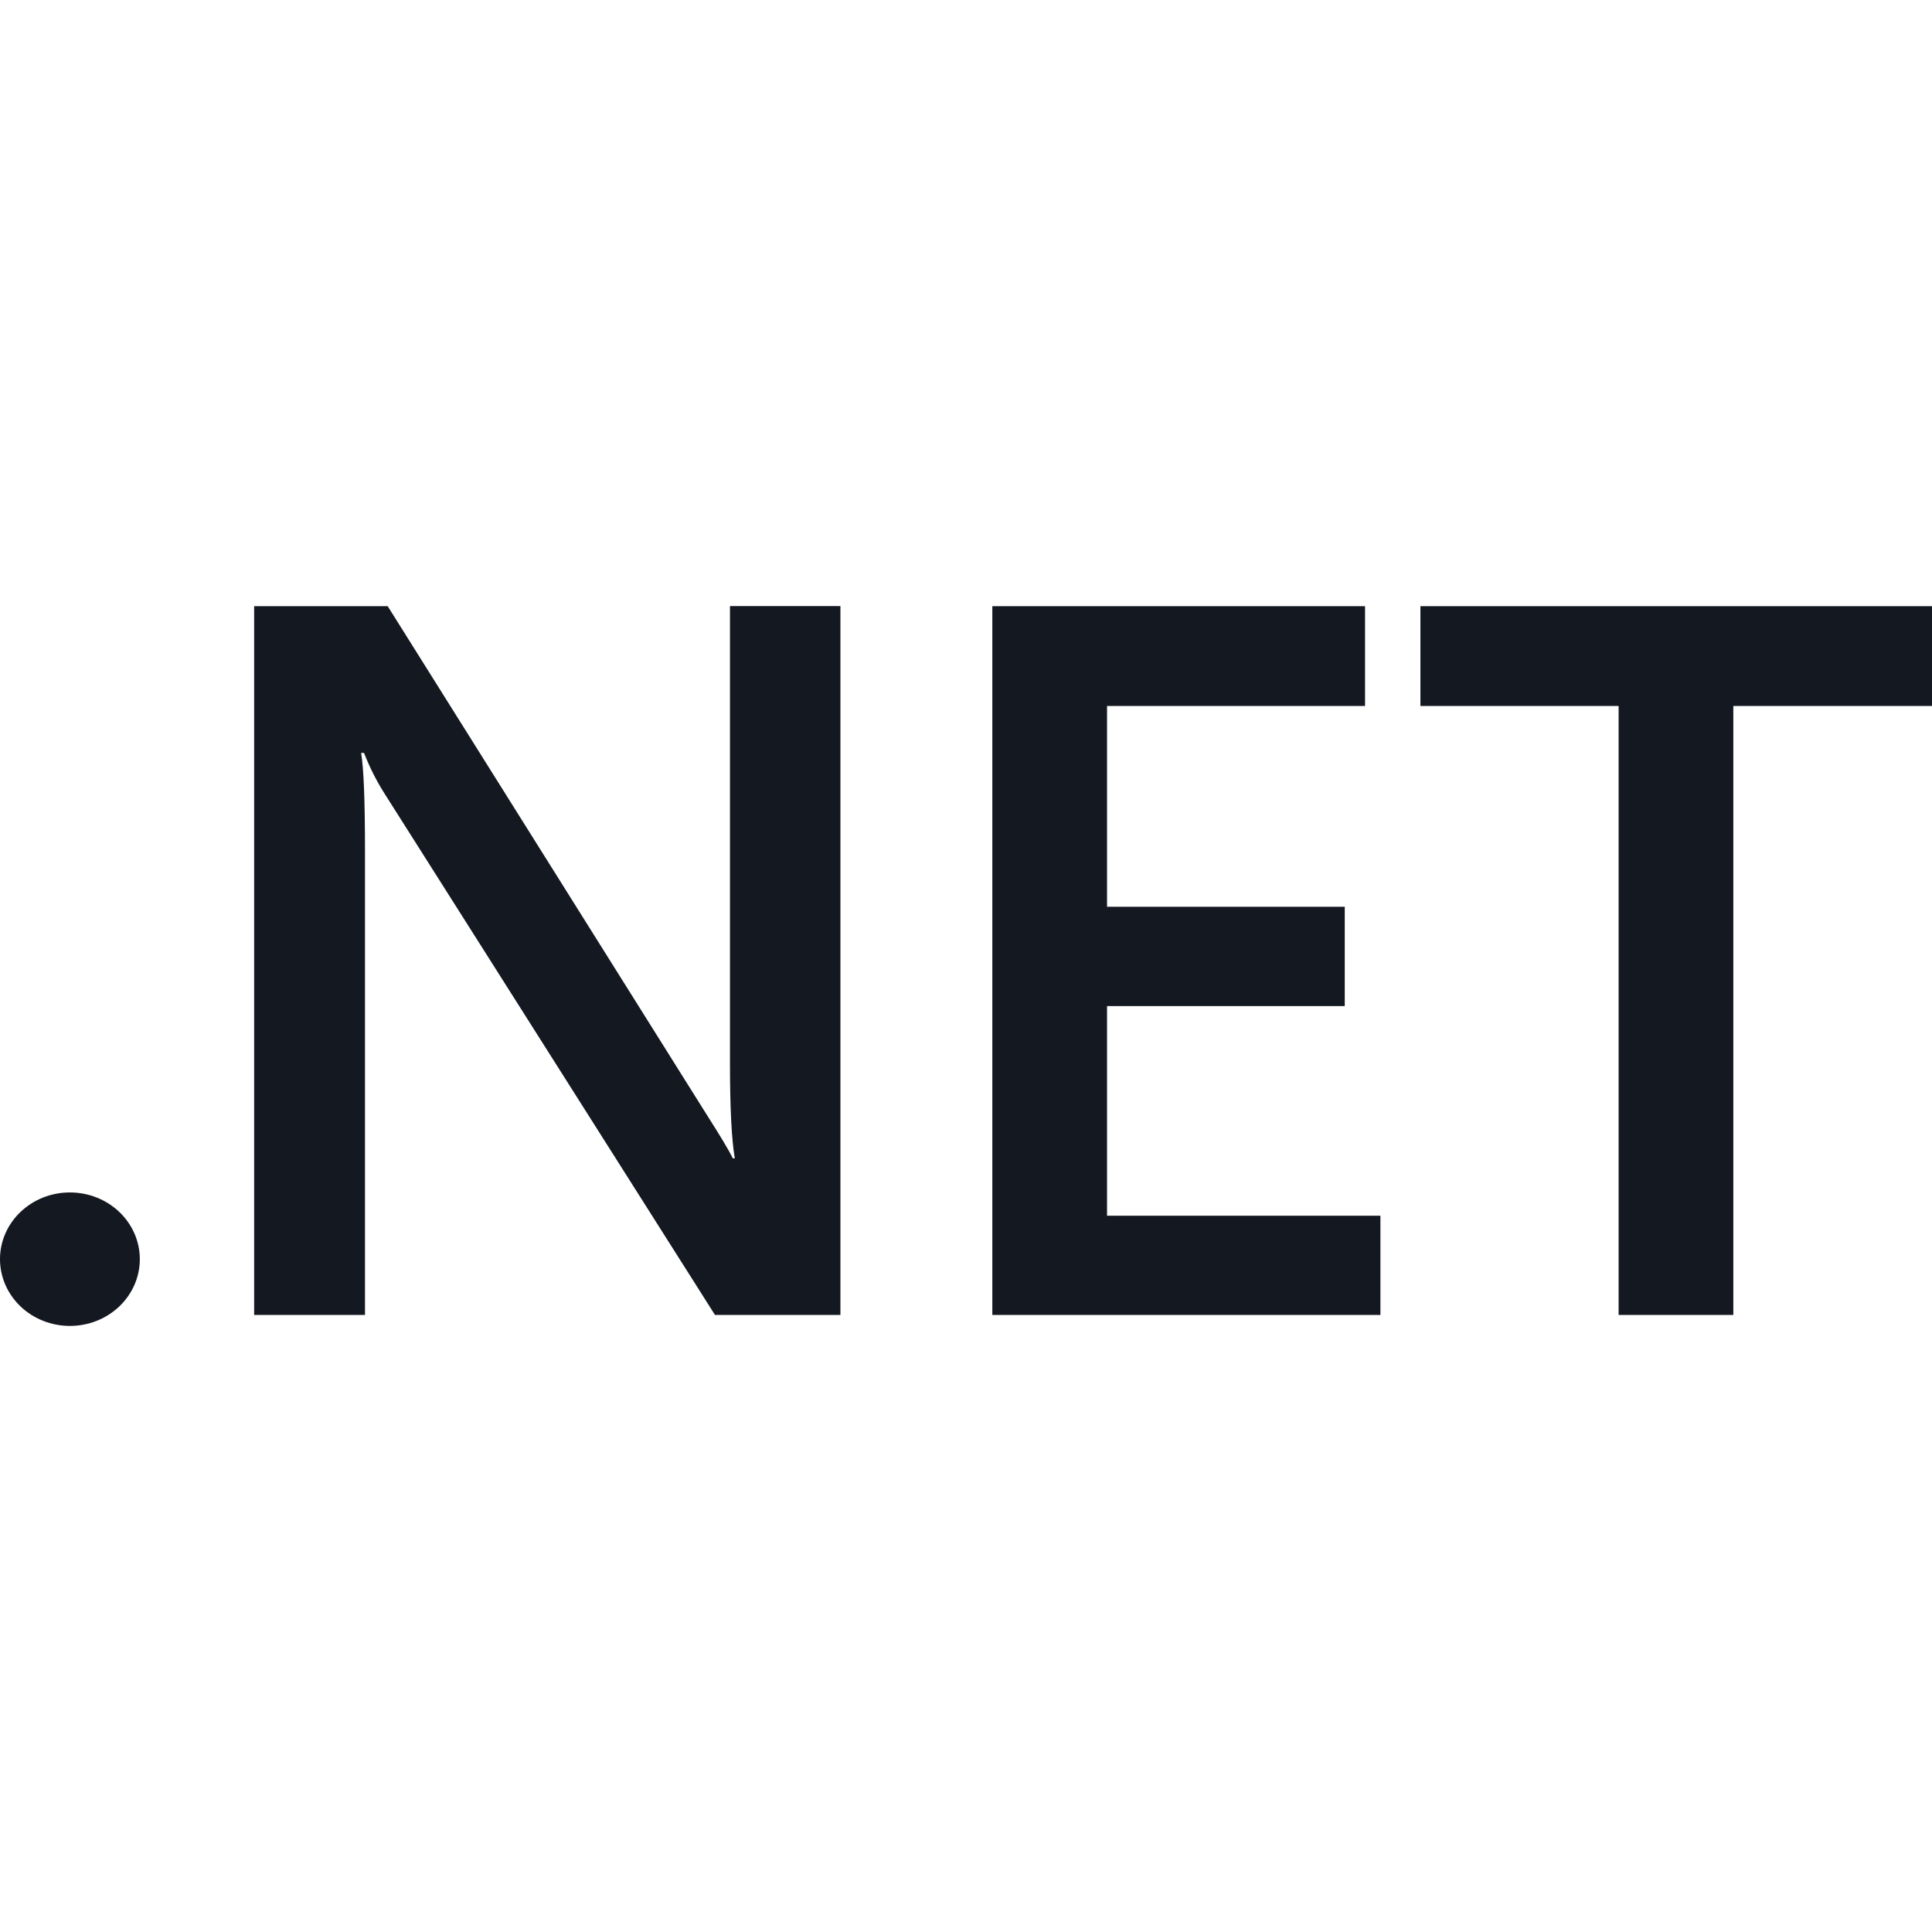
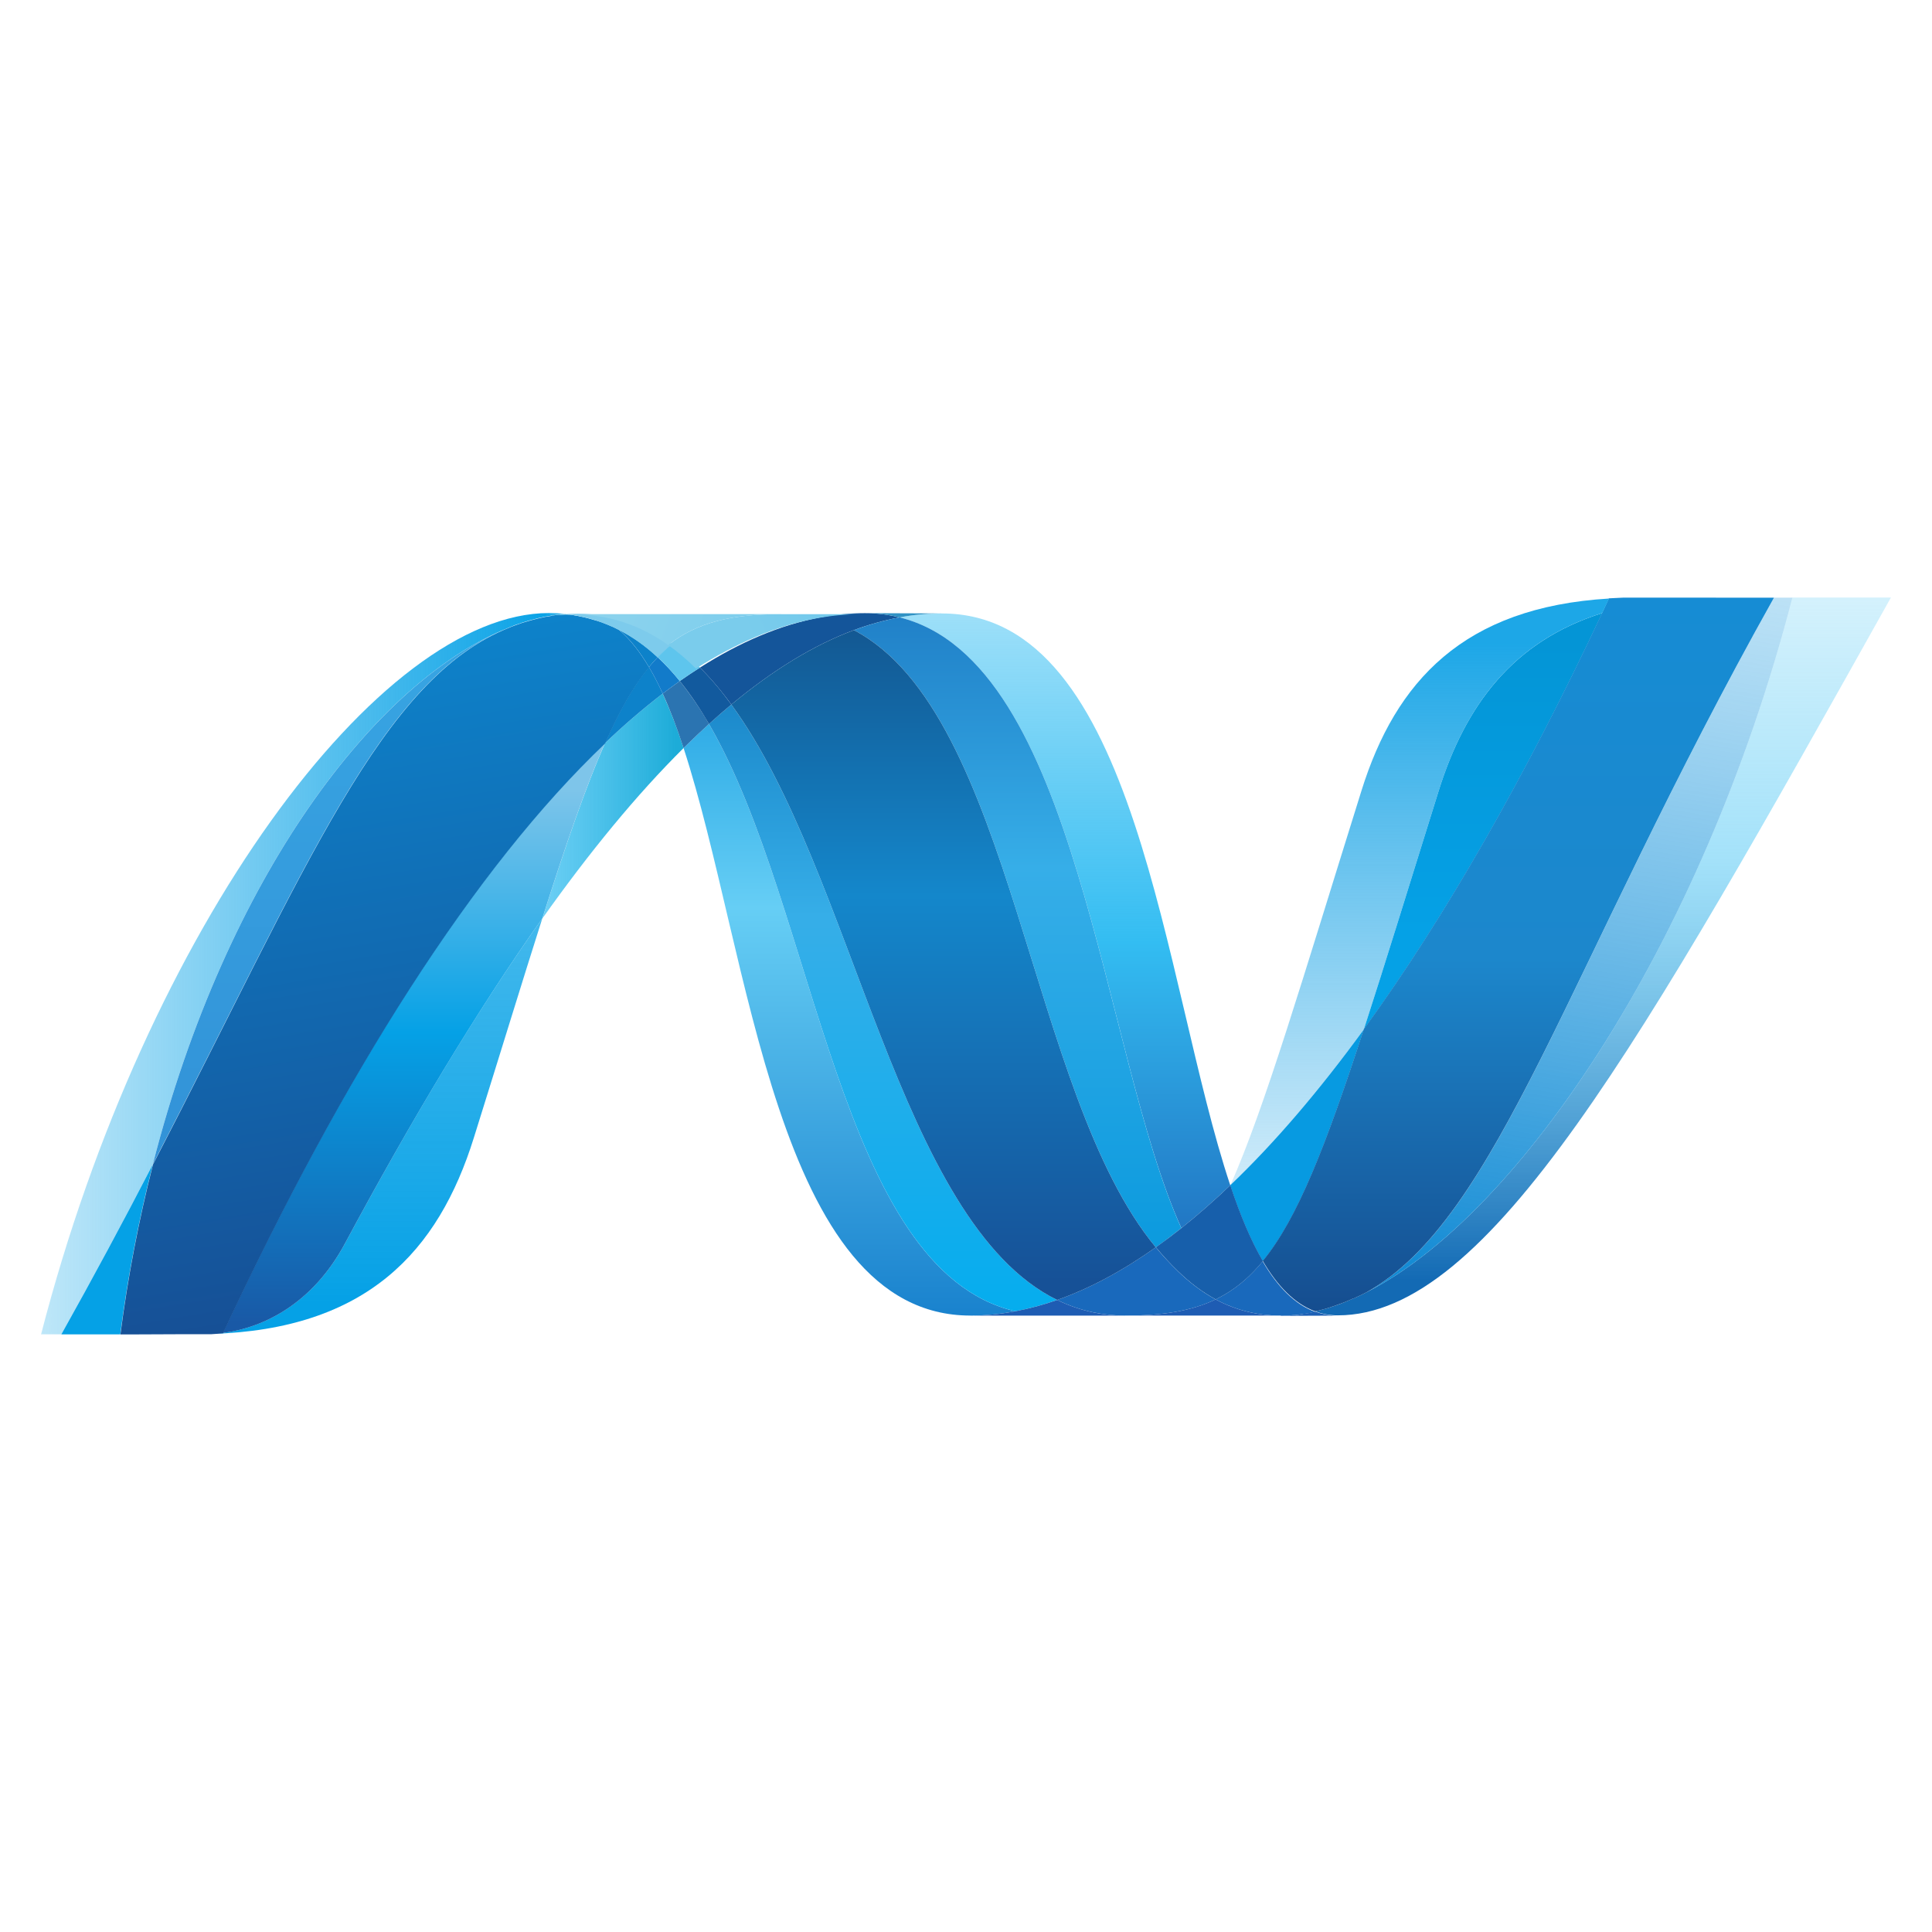
- <svg xmlns="http://www.w3.org/2000/svg" viewBox="0 0 24 24">
-   <path fill="#141820" d="M24 8.77h-2.468v7.565h-1.425V8.77h-2.462V7.53H24zm-6.852 7.565h-4.821V7.53h4.63v1.24h-3.205v2.494h2.953v1.234h-2.953v2.604h3.396zm-6.708 0H8.882L4.78 9.863a2.896 2.896 0 0 1-.258-.51h-.036c.032.189.048.592.048 1.21v5.772H3.157V7.53h1.659l3.965 6.32c.167.261.275.442.323.54h.024c-.04-.233-.06-.629-.06-1.185V7.529h1.372zm-8.703-.693a.868.829 0 0 1-.869.829.868.829 0 0 1-.868-.83.868.829 0 0 1 .868-.828.868.829 0 0 1 .869.829Z" />
+ <svg xmlns="http://www.w3.org/2000/svg" viewBox="0 0 128 128">
+   <linearGradient id="dot-net-original-a" gradientUnits="userSpaceOnUse" x1="61.631" y1="563.347" x2="62.022" y2="563.347" gradientTransform="matrix(0 149.735 149.735 0 -84296.266 -9188.014)">
+     <stop offset="0" stop-color="#0994DC" />
+     <stop offset=".35" stop-color="#66CEF5" />
+     <stop offset=".35" stop-color="#66CEF5" />
+     <stop offset=".846" stop-color="#127BCA" />
+     <stop offset=".846" stop-color="#127BCA" />
+     <stop offset="1" stop-color="#127BCA" />
+   </linearGradient>
+   <path fill="url(#dot-net-original-a)" d="M45.288 49.559c4.417 13.507 6.09 37.601 19.006 37.601.982 0 1.977-.096 2.974-.286-11.74-2.737-13.132-26.569-20.297-38.912a61.601 61.601 0 00-1.683 1.597" />
+   <linearGradient id="dot-net-original-b" gradientUnits="userSpaceOnUse" x1="61.705" y1="563.34" x2="62.095" y2="563.34" gradientTransform="matrix(0 153.551 153.551 0 -86442.719 -9435.969)">
+     <stop offset="0" stop-color="#0E76BC" />
+     <stop offset=".36" stop-color="#36AEE8" />
+     <stop offset=".36" stop-color="#36AEE8" />
+     <stop offset=".846" stop-color="#00ADEF" />
+     <stop offset=".846" stop-color="#00ADEF" />
+     <stop offset="1" stop-color="#00ADEF" />
+   </linearGradient>
+   <path fill="url(#dot-net-original-b)" d="M46.971 47.962c7.165 12.342 8.557 36.174 20.297 38.912a18.621 18.621 0 002.773-.749C59.502 80.961 56.59 57.819 48.453 46.678c-.492.41-.987.839-1.482 1.284" />
+   <path fill="#14559A" d="M57.294 40.623c-.98 0-1.977.096-2.977.286-2.612.493-5.268 1.618-7.944 3.321.73.722 1.427 1.547 2.081 2.448 2.723-2.259 5.427-3.928 8.12-4.932a18.177 18.177 0 013.029-.842 9.393 9.393 0 00-2.309-.281" />
+   <linearGradient id="dot-net-original-c" gradientUnits="userSpaceOnUse" x1="67.486" y1="564.985" x2="67.876" y2="564.985" gradientTransform="matrix(0 -122.178 -122.178 0 69099.289 8331.043)">
+     <stop offset="0" stop-color="#1C63B7" />
+     <stop offset=".5" stop-color="#33BDF2" />
+     <stop offset="1" stop-color="#33BDF2" stop-opacity=".42" />
+   </linearGradient>
+   <path fill="url(#dot-net-original-c)" d="M78.268 81.366a47.16 47.16 0 003.24-2.84c-4.488-13.443-6.095-37.883-19.101-37.883-.93 0-1.868.087-2.804.26C71.45 43.85 72.968 69.625 78.268 81.366" />
+   <path fill="#3092C4" d="M59.604 40.904a9.355 9.355 0 00-2.311-.282l5.114.019c-.929 0-1.867.086-2.803.263" />
+   <path fill="#1969BC" d="M78.04 84.221a19.441 19.441 0 01-1.466-1.584c-2.188 1.549-4.368 2.724-6.533 3.489.771.376 1.578.656 2.436.829.664.136 1.353.206 2.075.206 2.431 0 4.353-.288 5.987-1.072-.9-.488-1.726-1.118-2.499-1.868" />
+   <linearGradient id="dot-net-original-d" gradientUnits="userSpaceOnUse" x1="61.852" y1="563.281" x2="62.243" y2="563.281" gradientTransform="matrix(0 159.425 159.425 0 -89733.742 -9828.116)">
+     <stop offset="0" stop-color="#166AB8" />
+     <stop offset=".4" stop-color="#36AEE8" />
+     <stop offset=".4" stop-color="#36AEE8" />
+     <stop offset=".846" stop-color="#0798DD" />
+     <stop offset=".846" stop-color="#0798DD" />
+     <stop offset="1" stop-color="#0798DD" />
+   </linearGradient>
+   <path fill="url(#dot-net-original-d)" d="M56.573 41.748c10.611 5.55 11.534 30.684 20.001 40.889.568-.4 1.13-.824 1.691-1.271-5.3-11.741-6.815-37.519-18.66-40.463-1.011.189-2.02.469-3.032.845" />
+   <linearGradient id="dot-net-original-e" gradientUnits="userSpaceOnUse" x1="61.975" y1="563.367" x2="62.366" y2="563.367" gradientTransform="matrix(0 169.528 169.528 0 -95443.742 -10473.372)">
+     <stop offset="0" stop-color="#124379" />
+     <stop offset=".39" stop-color="#1487CB" />
+     <stop offset=".39" stop-color="#1487CB" />
+     <stop offset=".78" stop-color="#165197" />
+     <stop offset=".78" stop-color="#165197" />
+     <stop offset="1" stop-color="#165197" />
+   </linearGradient>
+   <path fill="url(#dot-net-original-e)" d="M48.453 46.678c8.137 11.141 11.049 34.284 21.588 39.448 2.166-.765 4.346-1.939 6.533-3.489-8.467-10.205-9.39-35.338-20.001-40.889-2.693 1.002-5.397 2.671-8.12 4.93" />
+   <linearGradient id="dot-net-original-f" gradientUnits="userSpaceOnUse" x1="1006.454" y1="-1412.08" x2="1008.771" y2="-1412.08" gradientTransform="matrix(4.038 0 0 -4.038 -4028.633 -5649.283)">
+     <stop offset="0" stop-color="#33BDF2" stop-opacity=".698" />
+     <stop offset="1" stop-color="#1DACD8" />
+   </linearGradient>
+   <path fill="url(#dot-net-original-f)" d="M40.083 49.234c-1.275 2.883-2.578 6.674-4.152 11.621 3.131-4.413 6.253-8.214 9.357-11.295a33.873 33.873 0 00-1.382-3.606 46.113 46.113 0 00-3.823 3.28" />
+   <path fill="#2B74B1" d="M45.037 45.121c-.374.268-.751.542-1.13.832.495 1.08.953 2.292 1.38 3.607a66.502 66.502 0 011.684-1.597 22.346 22.346 0 00-1.934-2.842" />
+   <path fill="#125A9E" d="M46.373 44.229c-.445.282-.888.58-1.337.891.695.855 1.333 1.81 1.936 2.844.495-.448.989-.879 1.482-1.287-.654-.9-1.35-1.726-2.081-2.448" />
+   <linearGradient id="dot-net-original-g" gradientUnits="userSpaceOnUse" x1="67.564" y1="565.48" x2="67.954" y2="565.48" gradientTransform="matrix(0 -119.018 -119.018 0 67408.578 8125.832)">
+     <stop offset="0" stop-color="#136AB4" />
+     <stop offset=".6" stop-color="#59CAF5" stop-opacity=".549" />
+     <stop offset="1" stop-color="#59CAF5" stop-opacity=".235" />
+   </linearGradient>
+   <path fill="url(#dot-net-original-g)" d="M118.751 39.594c-6.001 23.144-18.536 41.734-29.044 46.42h-.021l-.567.243-.069.027-.161.062-.072.03-.263.093-.108.038-.131.043-.126.044-.112.038-.224.068-.096.025-.151.041-.103.028-.165.043-.201.044c.475.175.97.264 1.503.264 9.965 0 20.013-17.858 36.638-47.556h-6.528l.001.005z" />
+   <linearGradient id="dot-net-original-h" gradientUnits="userSpaceOnUse" x1="998.231" y1="-1414.829" x2="1006.826" y2="-1414.829" gradientTransform="matrix(4.038 0 0 -4.038 -4028.633 -5649.283)">
+     <stop offset="0" stop-color="#05A1E6" stop-opacity=".247" />
+     <stop offset="1" stop-color="#05A1E6" />
+   </linearGradient>
+   <path fill="url(#dot-net-original-h)" d="M33.766 41.563l.019-.016.023-.015h.013l.161-.062.032-.016.042-.017.173-.062h.009l.383-.134.057-.015.164-.049.075-.024.165-.049.063-.017.548-.142.075-.017.16-.031.078-.024.161-.03h.038l.333-.062h.066l.154-.027.087-.015.147-.022.081-.016.358-.032a11.467 11.467 0 00-1.061-.054c-11.223 0-26.685 20.822-33.649 47.788h1.343a390.312 390.312 0 006.062-11.266c4.879-19.1 14.814-32.126 23.64-35.577" />
+   <path fill="#0D82CA" d="M40.083 49.234a46.488 46.488 0 013.823-3.281 17.961 17.961 0 00-.911-1.761c-1.026 1.246-1.964 2.89-2.912 5.042" />
+   <path fill="#0D82CA" d="M41.005 41.72c.733.614 1.39 1.46 1.99 2.473.189-.232.381-.447.58-.649a11.263 11.263 0 00-2.712-1.897l.12.057.022.016" />
+   <linearGradient id="dot-net-original-i" gradientUnits="userSpaceOnUse" x1="67.491" y1="564.359" x2="67.881" y2="564.359" gradientTransform="matrix(0 -121.865 -121.865 0 68797.742 8310.488)">
+     <stop offset="0" stop-color="#318ED5" />
+     <stop offset="1" stop-color="#38A7E4" />
+   </linearGradient>
+   <path fill="url(#dot-net-original-i)" d="M10.127 77.138c10.233-19.719 15.081-32.199 23.64-35.577-8.825 3.454-18.762 16.479-23.64 35.577" />
+   <path fill="#127BCA" d="M43.574 43.544c-.199.204-.389.417-.58.649.322.538.621 1.124.913 1.76.378-.29.756-.563 1.129-.832a15.351 15.351 0 00-1.462-1.577" />
+   <linearGradient id="dot-net-original-j" gradientUnits="userSpaceOnUse" x1="67.593" y1="564.41" x2="67.984" y2="564.41" gradientTransform="matrix(0 -118.46 -118.46 0 66884.703 8093.017)">
+     <stop offset="0" stop-color="#05A1E6" />
+     <stop offset="1" stop-color="#05A1E6" stop-opacity=".549" />
+   </linearGradient>
+   <path fill="url(#dot-net-original-j)" d="M14.773 88.315l-.186.022h-.035l-.158.016h-.026l-.376.025h-.039c10.356-.29 15.091-5.475 17.44-12.997 1.785-5.701 3.252-10.505 4.537-14.535-4.338 6.106-8.696 13.384-13.077 21.539-2.112 3.93-5.325 5.572-8.08 5.922" />
+   <linearGradient id="dot-net-original-k" gradientUnits="userSpaceOnUse" x1="68.291" y1="564.525" x2="68.682" y2="564.525" gradientTransform="matrix(0 -100.1 -100.1 0 56536.551 6924.301)">
+     <stop offset="0" stop-color="#1959A6" />
+     <stop offset=".5" stop-color="#05A1E6" />
+     <stop offset=".5" stop-color="#05A1E6" />
+     <stop offset=".918" stop-color="#7EC5EA" />
+     <stop offset="1" stop-color="#7EC5EA" />
+   </linearGradient>
+   <path fill="url(#dot-net-original-k)" d="M14.773 88.311c2.755-.351 5.968-1.991 8.08-5.923 4.381-8.151 8.741-15.431 13.075-21.538 1.577-4.949 2.878-8.737 4.154-11.621-8.639 8.223-17.311 21.896-25.31 39.077" />
+   <path fill="#05A1E6" d="M10.127 77.139a388.004 388.004 0 01-6.063 11.266h3.904a95.502 95.502 0 012.158-11.264" />
+   <linearGradient id="dot-net-original-l" gradientUnits="userSpaceOnUse" x1="67.892" y1="563.82" x2="68.282" y2="563.82" gradientTransform="scale(-110.211 110.211) rotate(-80 -301.688 322.91)">
+     <stop offset="0" stop-color="#165096" />
+     <stop offset="1" stop-color="#0D82CA" />
+   </linearGradient>
+   <path fill="url(#dot-net-original-l)" d="M37.073 40.709l-.083.016-.146.021-.086.015-.154.027-.066.016-.333.058h-.038l-.162.032-.081.022-.157.031-.074.018-.549.142-.063.018-.166.049-.075.021-.163.049-.06.016-.381.134-.173.06-.072.03-.161.06-.054.026c-8.558 3.377-13.406 15.857-23.639 35.576A94.655 94.655 0 007.979 88.41h.547l3.755-.016h1.723l.375-.025h.024l.158-.016h.037l.186-.022c8-17.182 16.672-30.854 25.31-39.077.95-2.152 1.887-3.796 2.911-5.04-.6-1.013-1.256-1.861-1.988-2.476l-.021-.016-.122-.059-.121-.061-.117-.057-.139-.058-.108-.047-.227-.095-.097-.036-.169-.068-.091-.03-.235-.081h-.019l-.272-.077-.061-.019-.229-.064-.053-.015a7.851 7.851 0 00-.569-.125l-.059-.016-.247-.04-.049-.015-.292-.039h-.051l-.226-.025-.358.033" />
+   <linearGradient id="dot-net-original-m" gradientUnits="userSpaceOnUse" x1="70.847" y1="566.882" x2="71.237" y2="566.882" gradientTransform="matrix(0 -56.721 -56.721 0 32252.127 4080.282)">
+     <stop offset="0" stop-color="#05A1E6" />
+     <stop offset=".874" stop-color="#0495D6" />
+     <stop offset="1" stop-color="#0495D6" />
+   </linearGradient>
+   <path fill="url(#dot-net-original-m)" d="M95.311 52.407c-1.97 6.307-3.563 11.51-4.952 15.791 5.403-7.435 10.725-16.787 15.792-27.579-5.913 1.857-9.065 6.107-10.84 11.788" />
+   <linearGradient id="dot-net-original-n" gradientUnits="userSpaceOnUse" x1="61.634" y1="562.213" x2="62.024" y2="562.213" gradientTransform="scale(-132.813 132.813) rotate(80 365.248 244.034)">
+     <stop offset="0" stop-color="#38A7E4" stop-opacity=".329" />
+     <stop offset=".962" stop-color="#0E88D3" />
+     <stop offset=".962" stop-color="#0E88D3" />
+     <stop offset="1" stop-color="#0E88D3" />
+   </linearGradient>
+   <path fill="url(#dot-net-original-n)" d="M90.53 85.621c-.275.14-.552.273-.823.394 10.508-4.687 23.044-23.277 29.044-46.421h-1.216c-13.788 24.631-18.222 41.12-27.005 46.027" />
+   <path fill="#079AE1" d="M83.668 83.552c2.287-2.791 4.148-7.535 6.691-15.354-2.933 4.029-5.885 7.492-8.84 10.316l-.015.025c.645 1.931 1.352 3.636 2.158 5.012" />
+   <path fill="#1969BC" d="M83.668 83.552c-.778.95-1.603 1.673-2.519 2.209-.2.117-.404.227-.61.327a8.839 8.839 0 003.206 1.011l.524.046h.031l.252.016h.855l.097-.016.189-.016h.092l.205-.022h.017l.063-.015.219-.034h.064l.246-.041h.04l.491-.104c-1.357-.496-2.492-1.667-3.469-3.334" />
+   <path fill="#1E5CB3" d="M64.295 87.161c.982 0 1.976-.096 2.973-.288a18.309 18.309 0 002.773-.747c.771.376 1.579.656 2.435.831.664.135 1.354.205 2.077.205H64.295zM74.553 87.161c2.429 0 4.353-.288 5.986-1.073a8.84 8.84 0 003.206 1.012l.524.045h.031l.252.016h.302-10.301z" />
+   <path fill="#1D60B5" d="M84.854 87.161h.561l.097-.016.191-.016h.092l.204-.022h.017l.062-.016.219-.033.067-.015.247-.04h.039l.491-.104c.475.175.97.264 1.503.264l-3.788.016-.002-.018z" />
+   <path fill="#175FAB" d="M81.511 78.54v-.016a47.16 47.16 0 01-3.24 2.84 36.81 36.81 0 01-1.693 1.271c.476.568.959 1.1 1.468 1.585.772.749 1.597 1.38 2.498 1.867.205-.101.41-.211.609-.327.918-.536 1.741-1.26 2.52-2.209-.806-1.376-1.513-3.082-2.157-5.012" />
+   <linearGradient id="dot-net-original-o" gradientUnits="userSpaceOnUse" x1="61.149" y1="562.654" x2="61.539" y2="562.654" gradientTransform="matrix(0 123.742 123.742 0 -69523.625 -7527.189)">
+     <stop offset="0" stop-color="#168CD4" />
+     <stop offset=".5" stop-color="#1C87CC" />
+     <stop offset="1" stop-color="#154B8D" />
+   </linearGradient>
+   <path fill="url(#dot-net-original-o)" d="M113.685 39.594h-6.121l-.97.047-.451.966c-5.068 10.793-10.388 20.145-15.791 27.58-2.54 7.818-4.404 12.563-6.69 15.353.977 1.668 2.114 2.84 3.466 3.337l.106-.023h.022l.075-.016.17-.042.101-.029.151-.039.094-.027.226-.068.112-.038.126-.046.13-.041.106-.04.264-.093.073-.027.162-.063.068-.025.568-.243h.02c.271-.119.547-.254.821-.394 8.785-4.908 13.22-21.396 27.008-46.026h-3.851l.005-.003z" />
+   <path fill="#7DCBEC" d="M37.433 40.677l.063.016.16.017h.054l.292.038.049.016.246.041.062.015.567.126.052.016.228.064.063.019.271.077.021.016.237.081.09.029.17.069.096.034.226.094.11.047.136.059.12.057.119.062c.979.48 1.879 1.121 2.713 1.898.308-.323.628-.613.962-.874-1.823-1.293-3.89-2.03-6.271-2.03-.276 0-.552.016-.832.037" />
+   <path fill="#5EC5ED" d="M43.574 43.544c.511.475 1 1.005 1.462 1.577.448-.311.892-.611 1.337-.891a14.13 14.13 0 00-1.839-1.56c-.333.26-.652.552-.96.874" />
+   <g transform="matrix(5.048 0 0 -5.048 -9064.26 2270.61)">
+     <linearGradient id="dot-net-original-p" gradientUnits="userSpaceOnUse" x1="1806.96" y1="336.158" x2="1807.35" y2="336.158" gradientTransform="scale(30.857 -30.857) rotate(22.527 1812.675 -4228.953)">
+       <stop offset="0" stop-color="#97D6EE" />
+       <stop offset=".703" stop-color="#55C1EA" />
+       <stop offset="1" stop-color="#55C1EA" />
+     </linearGradient>
+     <path fill="url(#dot-net-original-p)" d="M1802.977 441.733l.165.007c.472 0 .881-.146 1.242-.402.381.301.842.406 1.482.406h-3.099l.21-.011" />
+   </g>
+   <g transform="matrix(5.048 0 0 -5.048 -9064.26 2270.61)">
+     <linearGradient id="dot-net-original-q" gradientUnits="userSpaceOnUse" x1="1808.848" y1="335.171" x2="1809.238" y2="335.171" gradientTransform="scale(24.717 -24.717) rotate(-24.385 124.122 4175.416)">
+       <stop offset="0" stop-color="#7ACCEC" />
+       <stop offset="1" stop-color="#3FB7ED" />
+     </linearGradient>
+     <path fill="url(#dot-net-original-q)" d="M1805.866 441.744c-.64 0-1.1-.105-1.482-.406.126-.089.248-.193.364-.309.531.337 1.056.561 1.574.658.198.037.395.056.589.056h-1.045v.001z" />
+   </g>
+   <linearGradient id="dot-net-original-r" gradientUnits="userSpaceOnUse" x1="61.049" y1="562.706" x2="61.439" y2="562.706" gradientTransform="matrix(0 121.032 121.032 0 -68011.711 -7346.748)">
+     <stop offset="0" stop-color="#1DA7E7" />
+     <stop offset="1" stop-color="#37ABE7" stop-opacity="0" />
+   </linearGradient>
+   <path fill="url(#dot-net-original-r)" d="M90.359 68.202c1.391-4.284 2.98-9.485 4.954-15.794 1.777-5.684 4.925-9.934 10.835-11.788l.456-.966c-9.636.577-14.14 5.479-16.405 12.738-3.964 12.673-6.365 20.888-8.677 26.123 2.952-2.823 5.904-6.288 8.837-10.313" />
</svg>
